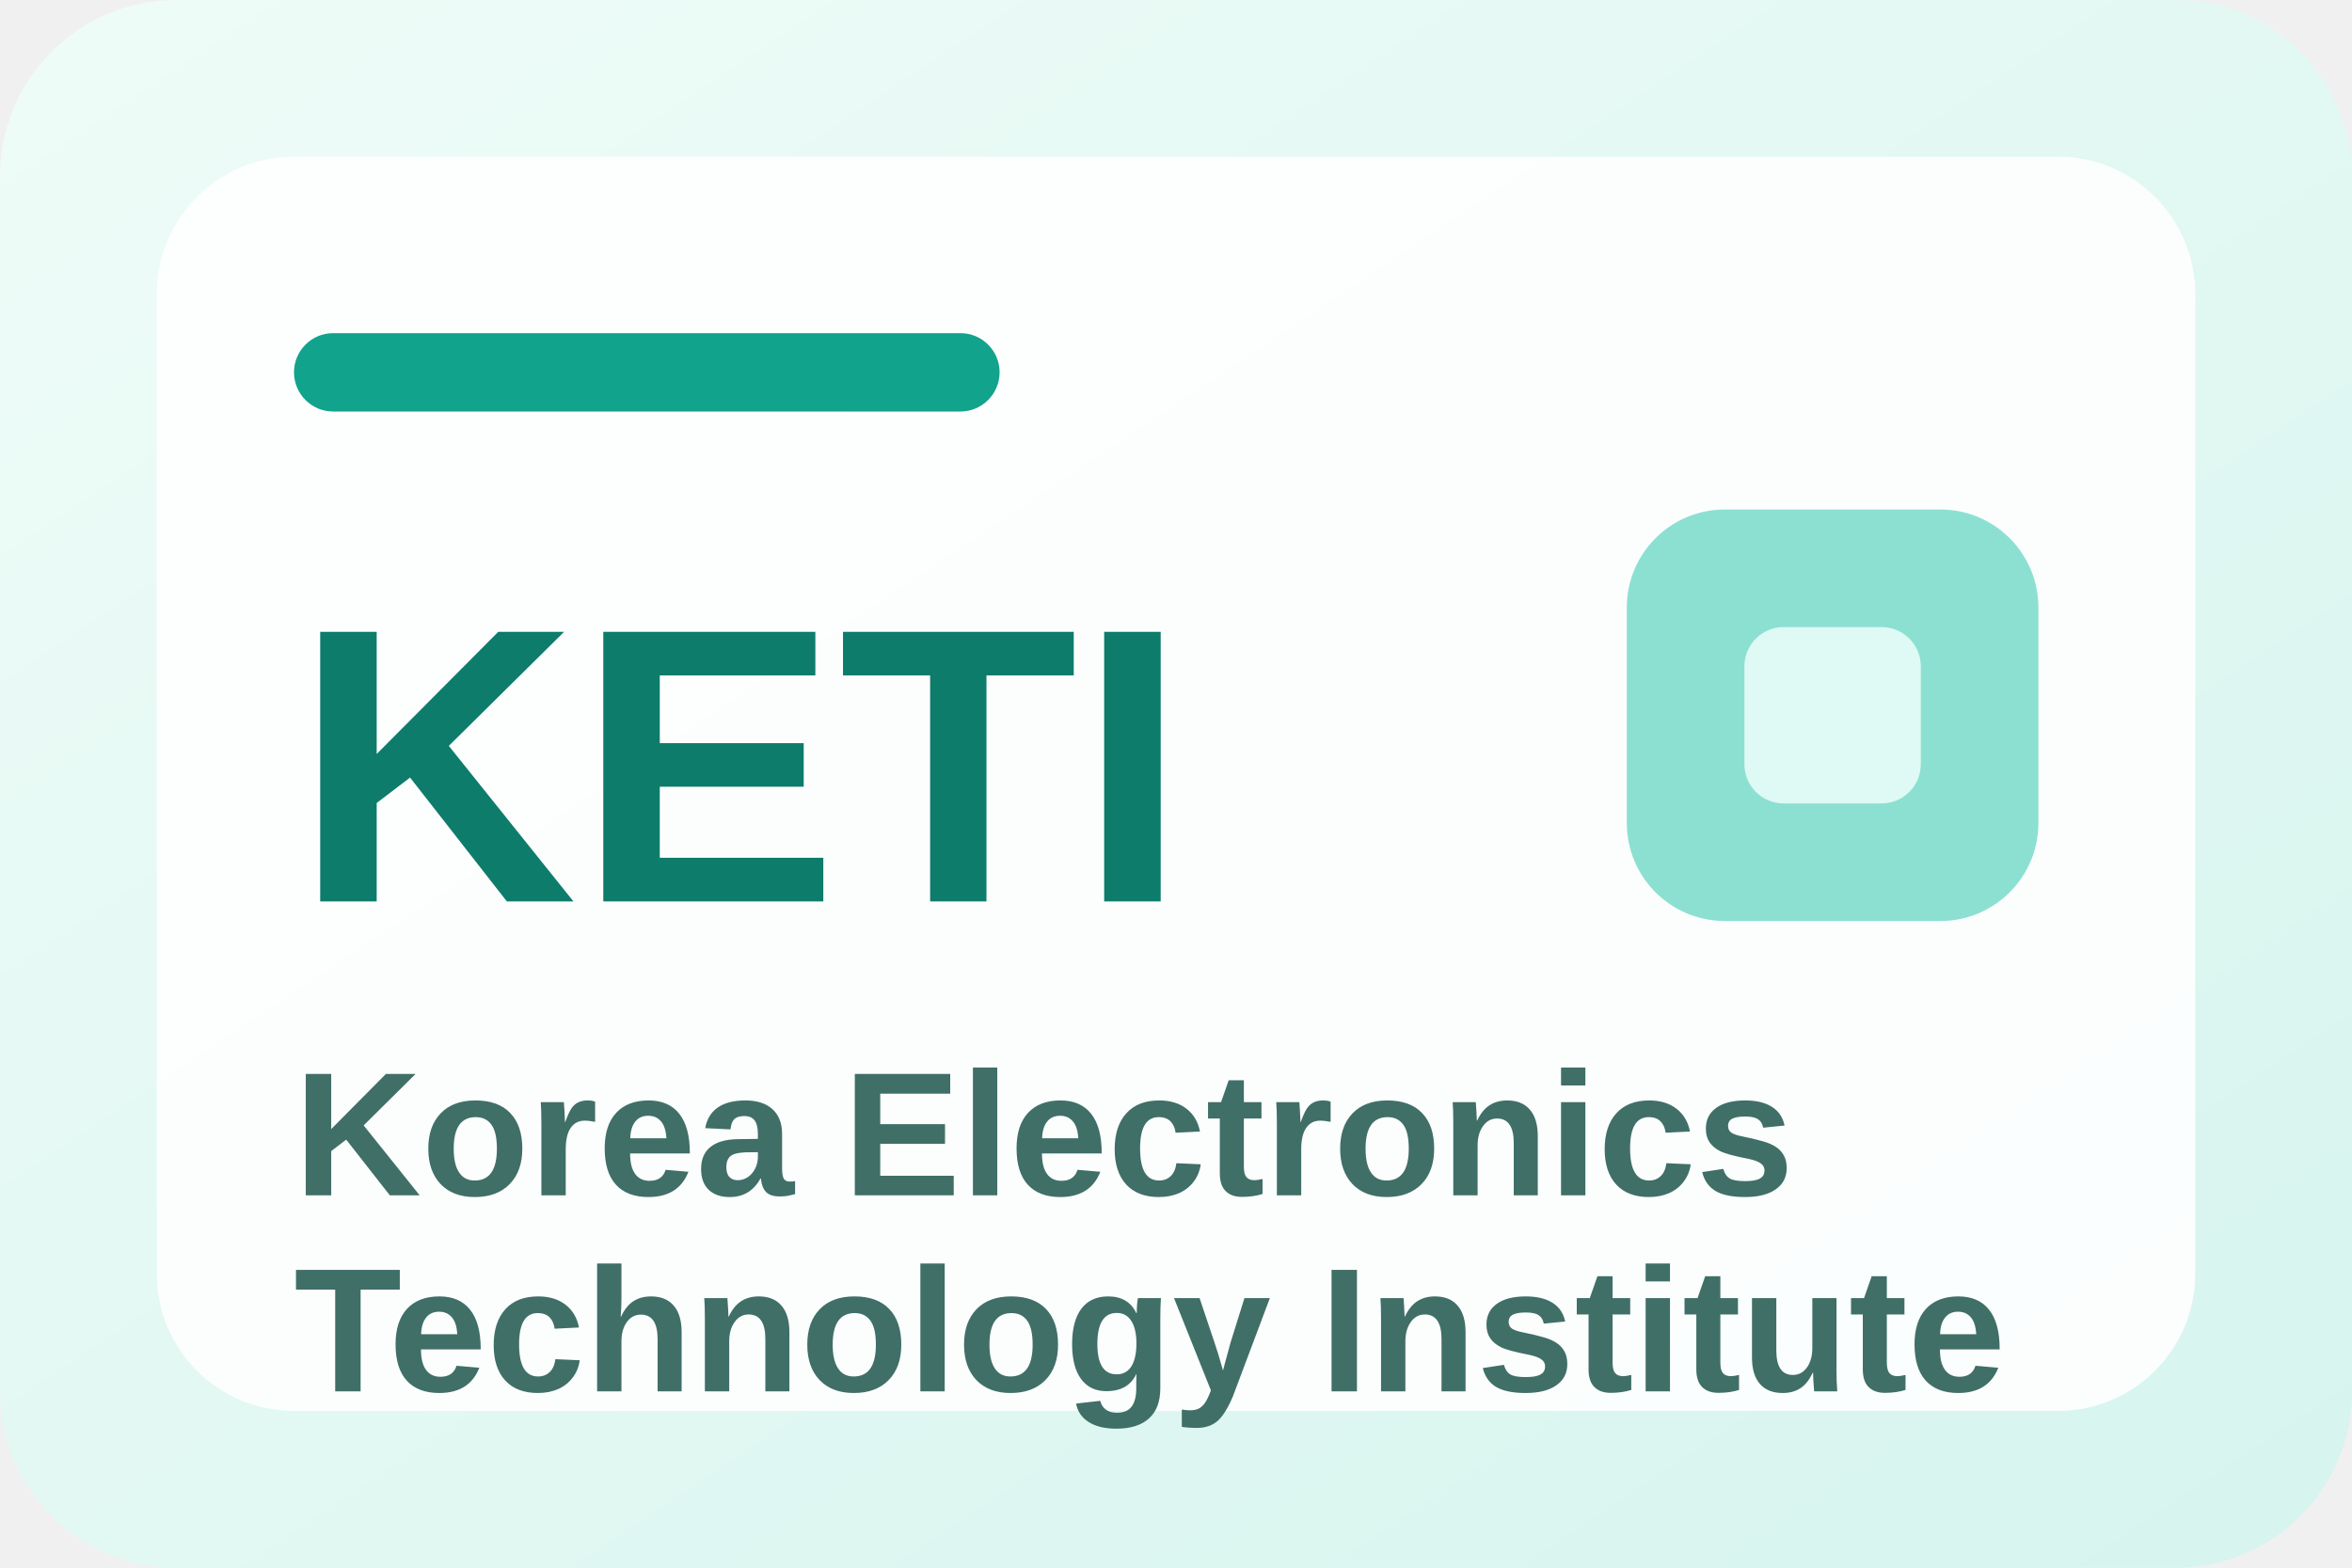
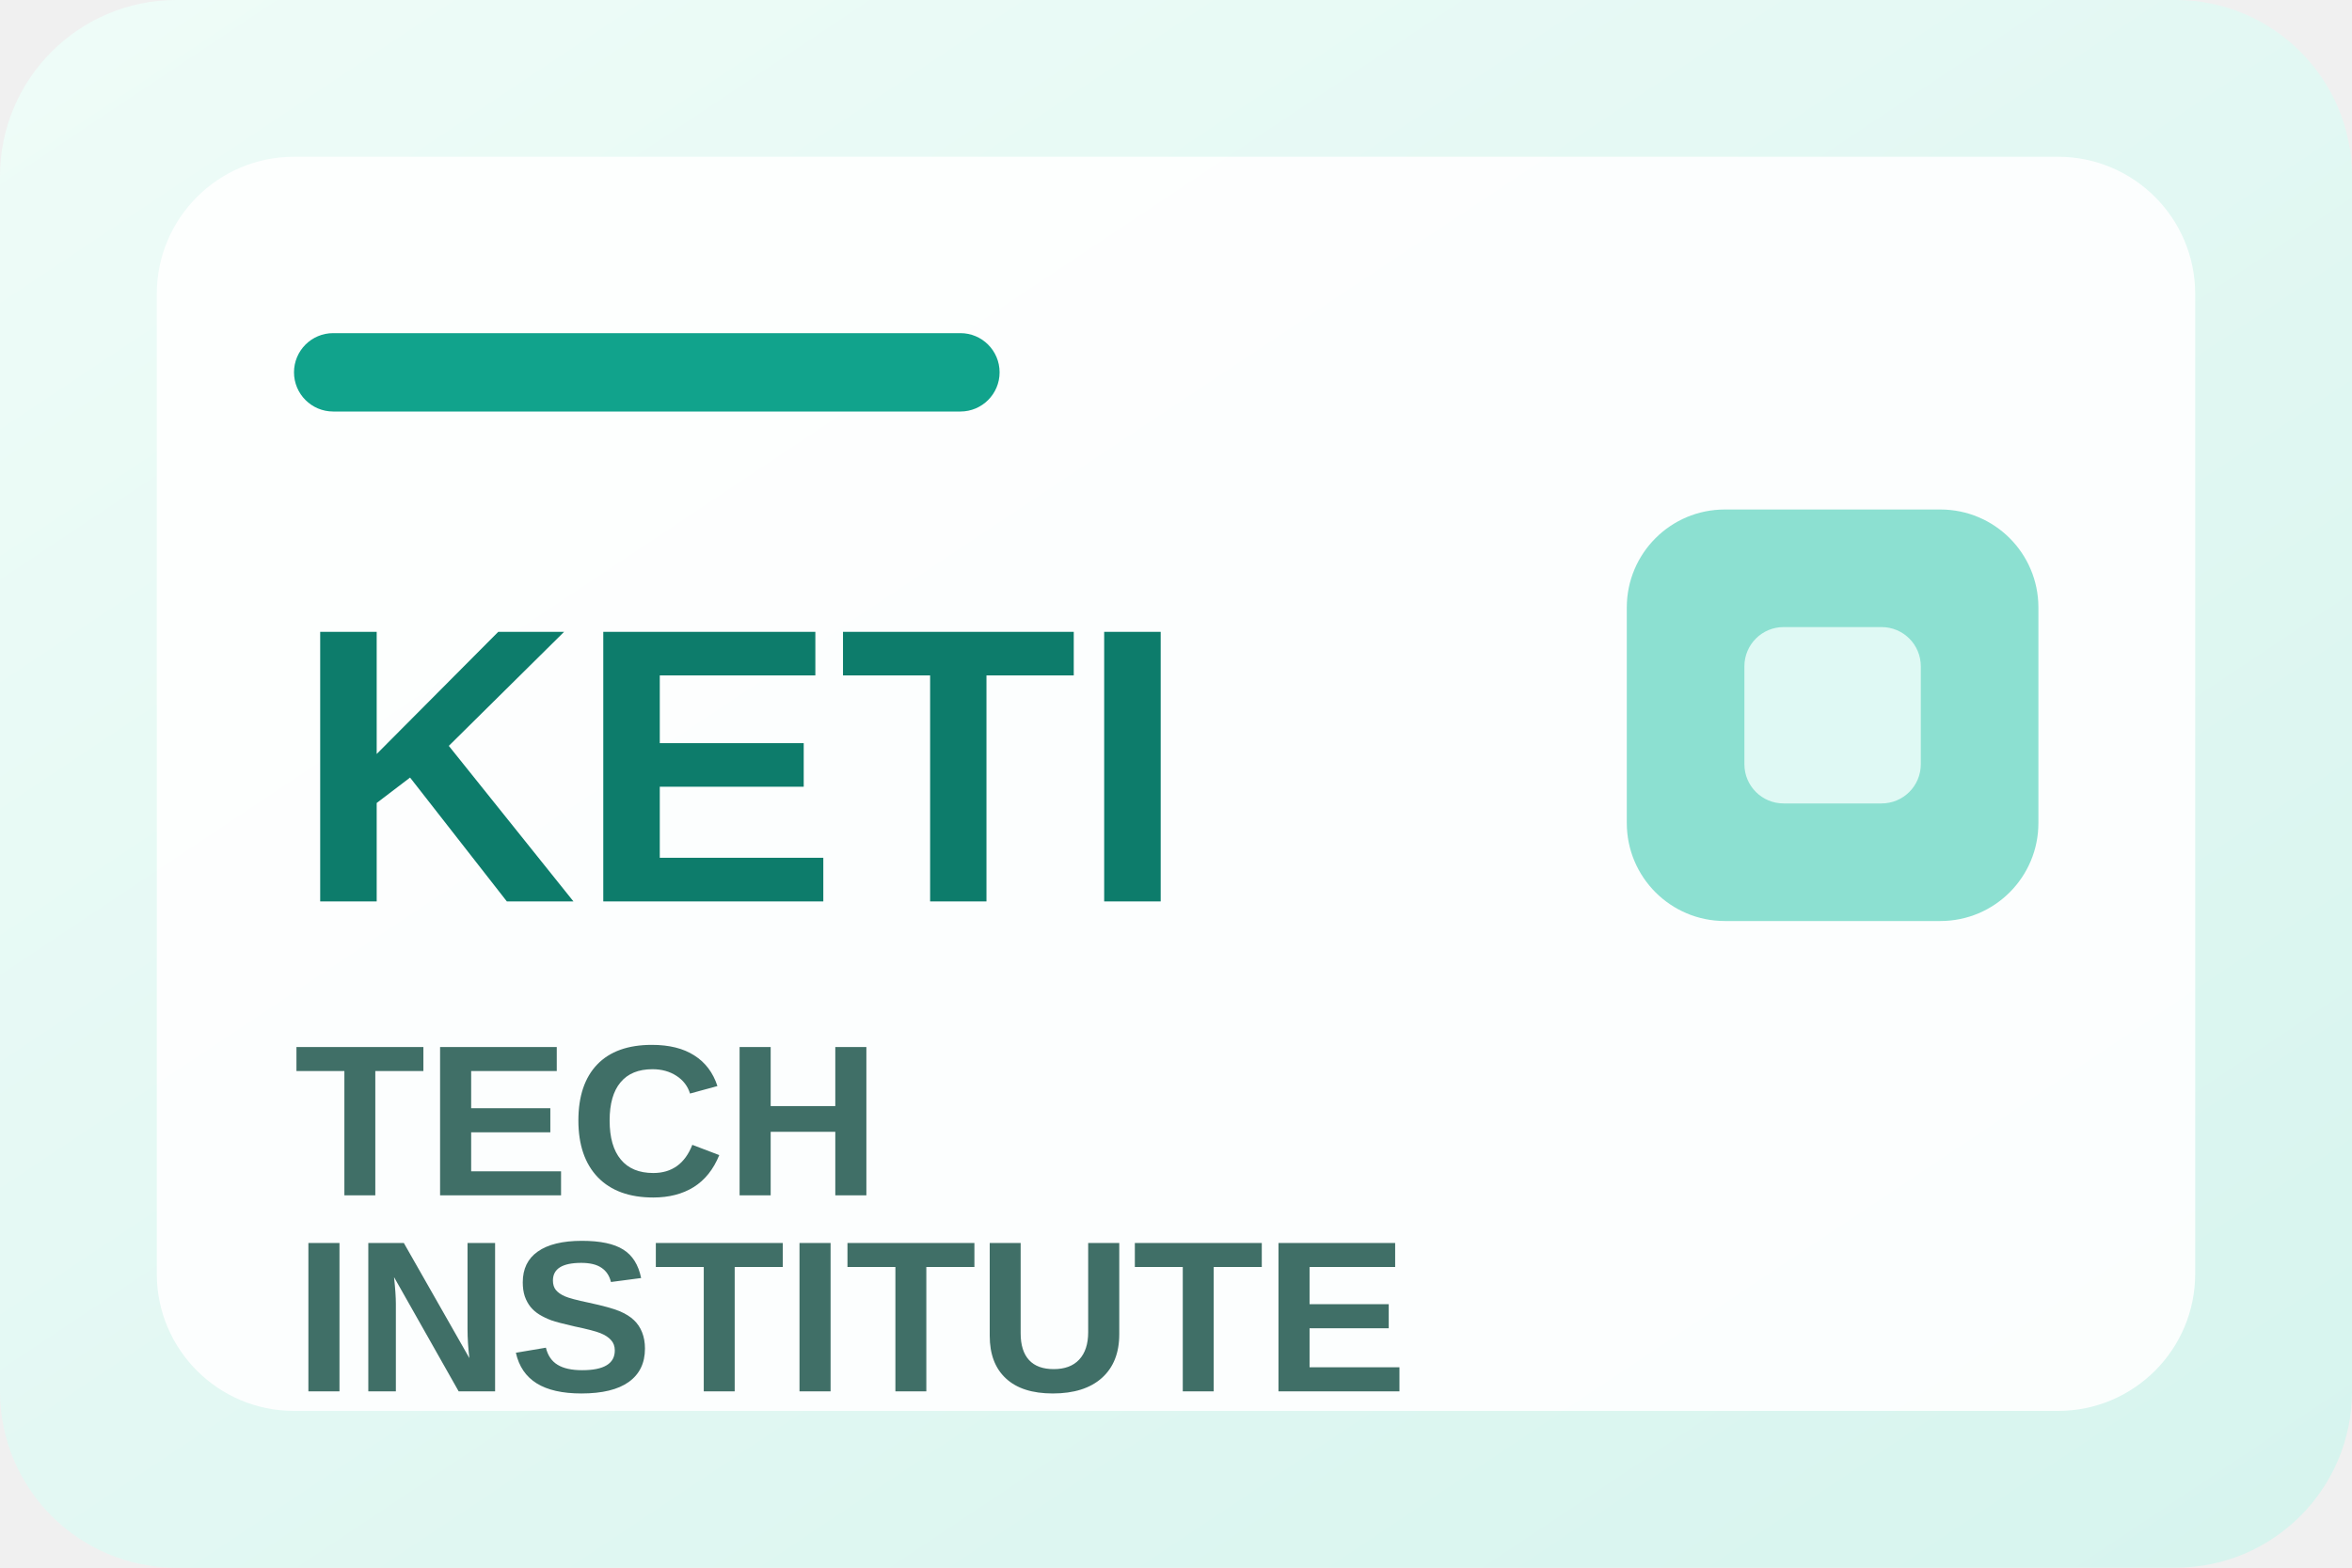
<svg xmlns="http://www.w3.org/2000/svg" viewBox="0 0 240 160" role="img" aria-labelledby="title desc">
  <defs>
    <linearGradient id="bg" x1="0%" x2="100%" y1="0%" y2="100%">
      <stop offset="0%" stop-color="#effcf8" />
      <stop offset="100%" stop-color="#d6f4ee" />
    </linearGradient>
  </defs>
  <rect width="240" height="160" rx="18" fill="url(#bg)" />
  <rect x="16" y="16" width="208" height="128" rx="14" fill="#ffffff" opacity="0.9" />
  <rect x="30" y="34" width="72" height="8" rx="4" fill="#11a38c" />
  <text x="30" y="92" fill="#0d7c6b" font-family="Arial, sans-serif" font-size="40" font-weight="700">KETI</text>
-   <text x="30" y="122" fill="#406f67" font-family="Arial, sans-serif" font-size="18" font-weight="700">Korea Electronics</text>
-   <text x="30" y="142" fill="#406f67" font-family="Arial, sans-serif" font-size="18" font-weight="700">Technology Institute</text>
+   <text x="30" y="122" fill="#406f67" font-family="Arial, sans-serif" font-size="22" font-weight="700">TECH</text>
+   <text x="30" y="142" fill="#406f67" font-family="Arial, sans-serif" font-size="22" font-weight="700">INSTITUTE</text>
  <rect x="166" y="52" width="42" height="42" rx="10" fill="#8ce0d1" />
  <rect x="178" y="64" width="18" height="18" rx="4" fill="#dff9f4" />
</svg>
